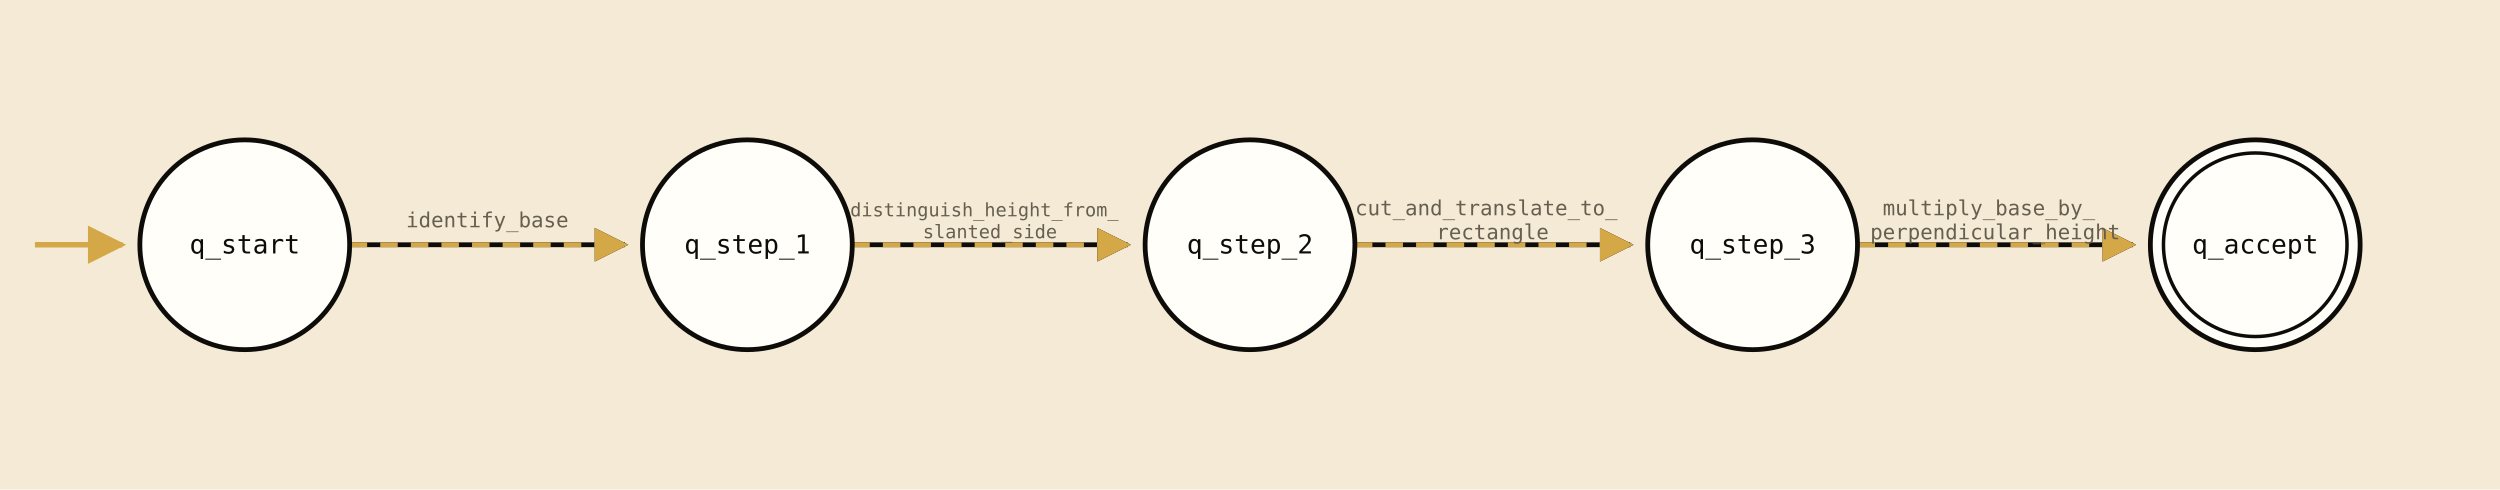
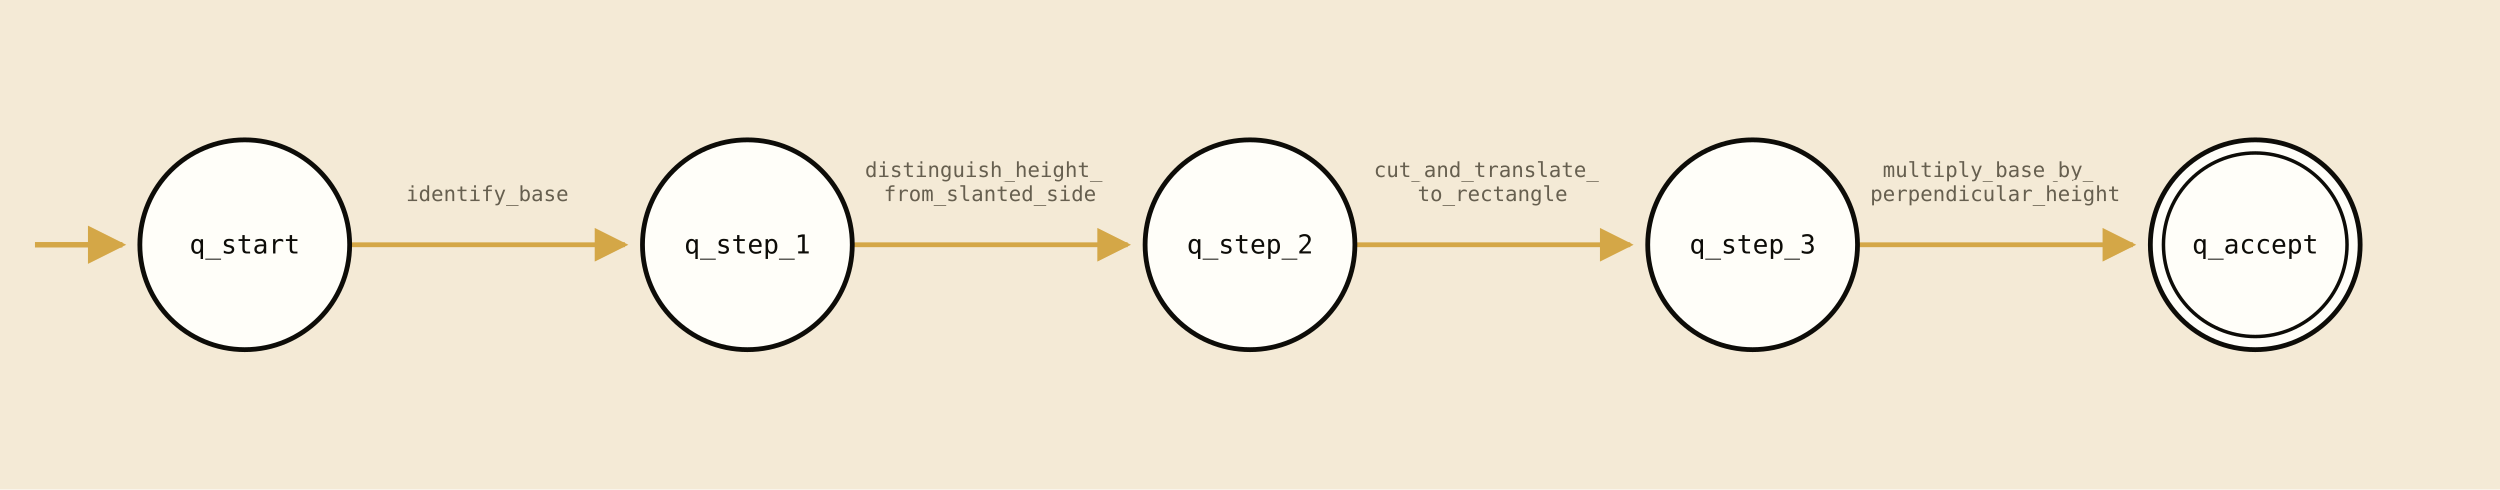
<svg xmlns="http://www.w3.org/2000/svg" width="1144" height="224" viewBox="0 0 1144 224" role="img" aria-labelledby="title desc">
  <defs>
    <marker id="arrow-static" viewBox="0 0 10 10" refX="9" refY="5" markerWidth="7" markerHeight="7" orient="auto-start-reverse">
      <path d="M 0 0 L 10 5 L 0 10 z" fill="#0d0c08" />
    </marker>
    <marker id="arrow-observed" viewBox="0 0 10 10" refX="9" refY="5" markerWidth="7" markerHeight="7" orient="auto-start-reverse">
      <path d="M 0 0 L 10 5 L 0 10 z" fill="#d4a747" />
    </marker>
+     <marker id="arrow-combined" viewBox="0 0 10 10" refX="9" refY="5" markerWidth="7" markerHeight="7" orient="auto-start-reverse">
+       <path d="M 0 0 L 10 5 L 0 10 z" fill="#d4a747" />
+     </marker>
  </defs>
  <rect width="100%" height="100%" fill="#f4ead6" />
-   <path d="M 160.0 112.0 L 286.0 112.0" fill="none" stroke="#0d0c08" stroke-width="2.2" marker-end="url(#arrow-static)" />
-   <path d="M 160.0 112.0 L 286.0 112.0" fill="none" stroke="#d4a747" stroke-width="2.2" stroke-dasharray="8 6" marker-end="url(#arrow-observed)" />
-   <text text-anchor="middle" font-family="ui-monospace, Menlo, Consolas, monospace" font-size="9.5" fill="#665f4f">
-     <tspan x="223.0" y="104.0">identify_base</tspan>
+   <path class="edge-static-observed" d="M 160.0 112.0 L 286.0 112.0" fill="none" stroke="#d4a747" stroke-width="2.2" marker-end="url(#arrow-combined)" />
+   <text text-anchor="middle" font-family="ui-monospace, Menlo, Consolas, monospace" font-size="9.5" fill="#665f4f" stroke="#f4ead6" stroke-width="5" stroke-linejoin="round" paint-order="stroke fill">
+     <tspan x="223.0" y="92.0">identify_base</tspan>
  </text>
-   <path d="M 390.0 112.0 L 516.0 112.0" fill="none" stroke="#0d0c08" stroke-width="2.2" marker-end="url(#arrow-static)" />
-   <path d="M 390.0 112.0 L 516.0 112.0" fill="none" stroke="#d4a747" stroke-width="2.2" stroke-dasharray="8 6" marker-end="url(#arrow-observed)" />
-   <text text-anchor="middle" font-family="ui-monospace, Menlo, Consolas, monospace" font-size="8.5" fill="#665f4f">
-     <tspan x="453.0" y="99.0">distinguish_height_from_</tspan>
-     <tspan x="453.0" y="109.0">slanted_side</tspan>
+   <path class="edge-static-observed" d="M 390.0 112.0 L 516.0 112.0" fill="none" stroke="#d4a747" stroke-width="2.2" marker-end="url(#arrow-combined)" />
+   <text text-anchor="middle" font-family="ui-monospace, Menlo, Consolas, monospace" font-size="9.5" fill="#665f4f" stroke="#f4ead6" stroke-width="5" stroke-linejoin="round" paint-order="stroke fill">
+     <tspan x="453.0" y="81.0">distinguish_height_</tspan>
+     <tspan x="453.0" y="92.0">from_slanted_side</tspan>
  </text>
-   <path d="M 620.0 112.0 L 746.0 112.0" fill="none" stroke="#0d0c08" stroke-width="2.2" marker-end="url(#arrow-static)" />
-   <path d="M 620.0 112.0 L 746.0 112.0" fill="none" stroke="#d4a747" stroke-width="2.2" stroke-dasharray="8 6" marker-end="url(#arrow-observed)" />
-   <text text-anchor="middle" font-family="ui-monospace, Menlo, Consolas, monospace" font-size="9.5" fill="#665f4f">
-     <tspan x="683.0" y="98.5">cut_and_translate_to_</tspan>
-     <tspan x="683.0" y="109.5">rectangle</tspan>
+   <path class="edge-static-observed" d="M 620.0 112.0 L 746.0 112.0" fill="none" stroke="#d4a747" stroke-width="2.2" marker-end="url(#arrow-combined)" />
+   <text text-anchor="middle" font-family="ui-monospace, Menlo, Consolas, monospace" font-size="9.5" fill="#665f4f" stroke="#f4ead6" stroke-width="5" stroke-linejoin="round" paint-order="stroke fill">
+     <tspan x="683.0" y="81.0">cut_and_translate_</tspan>
+     <tspan x="683.0" y="92.0">to_rectangle</tspan>
  </text>
-   <path d="M 850.0 112.0 L 976.0 112.0" fill="none" stroke="#0d0c08" stroke-width="2.2" marker-end="url(#arrow-static)" />
-   <path d="M 850.0 112.0 L 976.0 112.0" fill="none" stroke="#d4a747" stroke-width="2.2" stroke-dasharray="8 6" marker-end="url(#arrow-observed)" />
-   <text text-anchor="middle" font-family="ui-monospace, Menlo, Consolas, monospace" font-size="9.5" fill="#665f4f">
-     <tspan x="913.0" y="98.5">multiply_base_by_</tspan>
-     <tspan x="913.0" y="109.5">perpendicular_height</tspan>
+   <path class="edge-static-observed" d="M 850.0 112.0 L 976.0 112.0" fill="none" stroke="#d4a747" stroke-width="2.2" marker-end="url(#arrow-combined)" />
+   <text text-anchor="middle" font-family="ui-monospace, Menlo, Consolas, monospace" font-size="9.5" fill="#665f4f" stroke="#f4ead6" stroke-width="5" stroke-linejoin="round" paint-order="stroke fill">
+     <tspan x="913.0" y="81.0">multiply_base_by_</tspan>
+     <tspan x="913.0" y="92.0">perpendicular_height</tspan>
  </text>
  <path d="M 16.0 112.0 L 56.0 112.0" fill="none" stroke="#d4a747" stroke-width="2.5" marker-end="url(#arrow-observed)" />
  <circle cx="112.0" cy="112.0" r="48.0" fill="#fffef9" stroke="#0d0c08" stroke-width="2.2" />
  <text x="112.0" y="116.0" text-anchor="middle" font-family="ui-monospace, Menlo, Consolas, monospace" font-size="12.0" fill="#0d0c08">q_start</text>
  <circle cx="342.0" cy="112.0" r="48.0" fill="#fffef9" stroke="#0d0c08" stroke-width="2.2" />
  <text x="342.0" y="116.0" text-anchor="middle" font-family="ui-monospace, Menlo, Consolas, monospace" font-size="12.0" fill="#0d0c08">q_step_1</text>
  <circle cx="572.0" cy="112.0" r="48.0" fill="#fffef9" stroke="#0d0c08" stroke-width="2.2" />
  <text x="572.0" y="116.0" text-anchor="middle" font-family="ui-monospace, Menlo, Consolas, monospace" font-size="12.0" fill="#0d0c08">q_step_2</text>
  <circle cx="802.0" cy="112.0" r="48.0" fill="#fffef9" stroke="#0d0c08" stroke-width="2.2" />
  <text x="802.0" y="116.0" text-anchor="middle" font-family="ui-monospace, Menlo, Consolas, monospace" font-size="12.0" fill="#0d0c08">q_step_3</text>
  <circle cx="1032.0" cy="112.0" r="48.0" fill="#fffef9" stroke="#0d0c08" stroke-width="2.2" />
  <circle cx="1032.0" cy="112.0" r="42.0" fill="none" stroke="#0d0c08" stroke-width="1.6" />
  <text x="1032.0" y="116.0" text-anchor="middle" font-family="ui-monospace, Menlo, Consolas, monospace" font-size="12.0" fill="#0d0c08">q_accept</text>
</svg>
